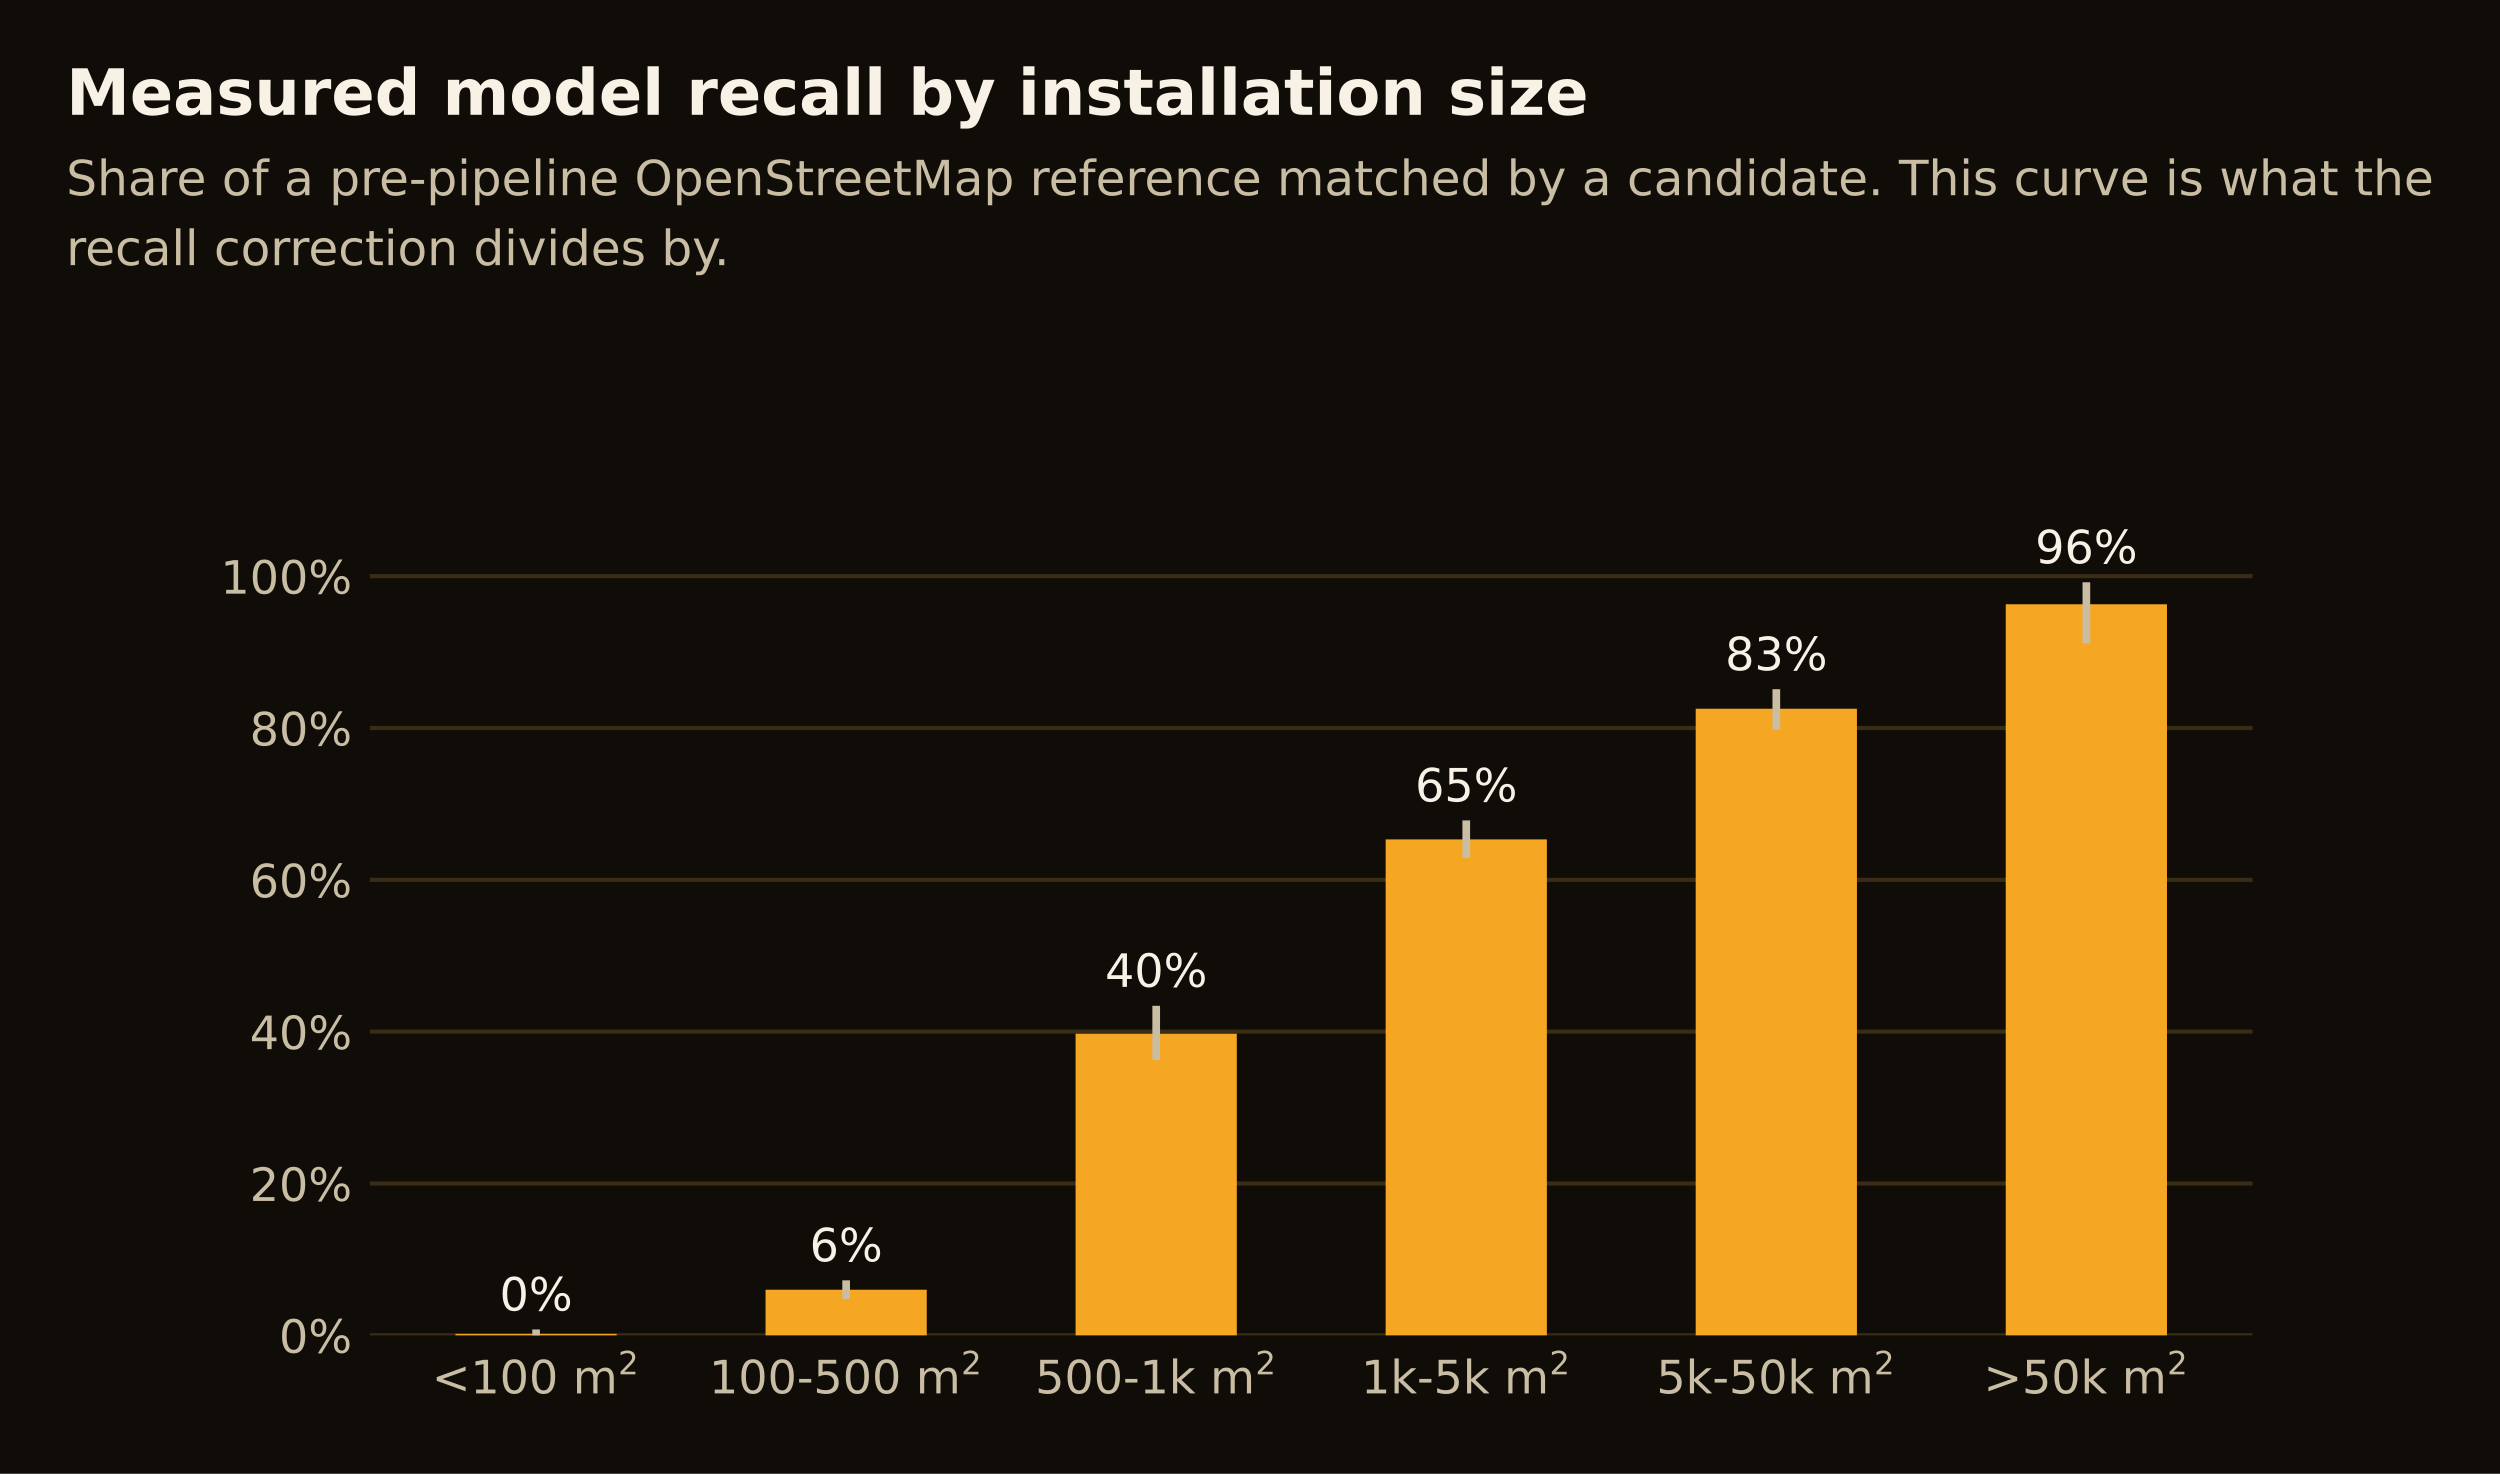
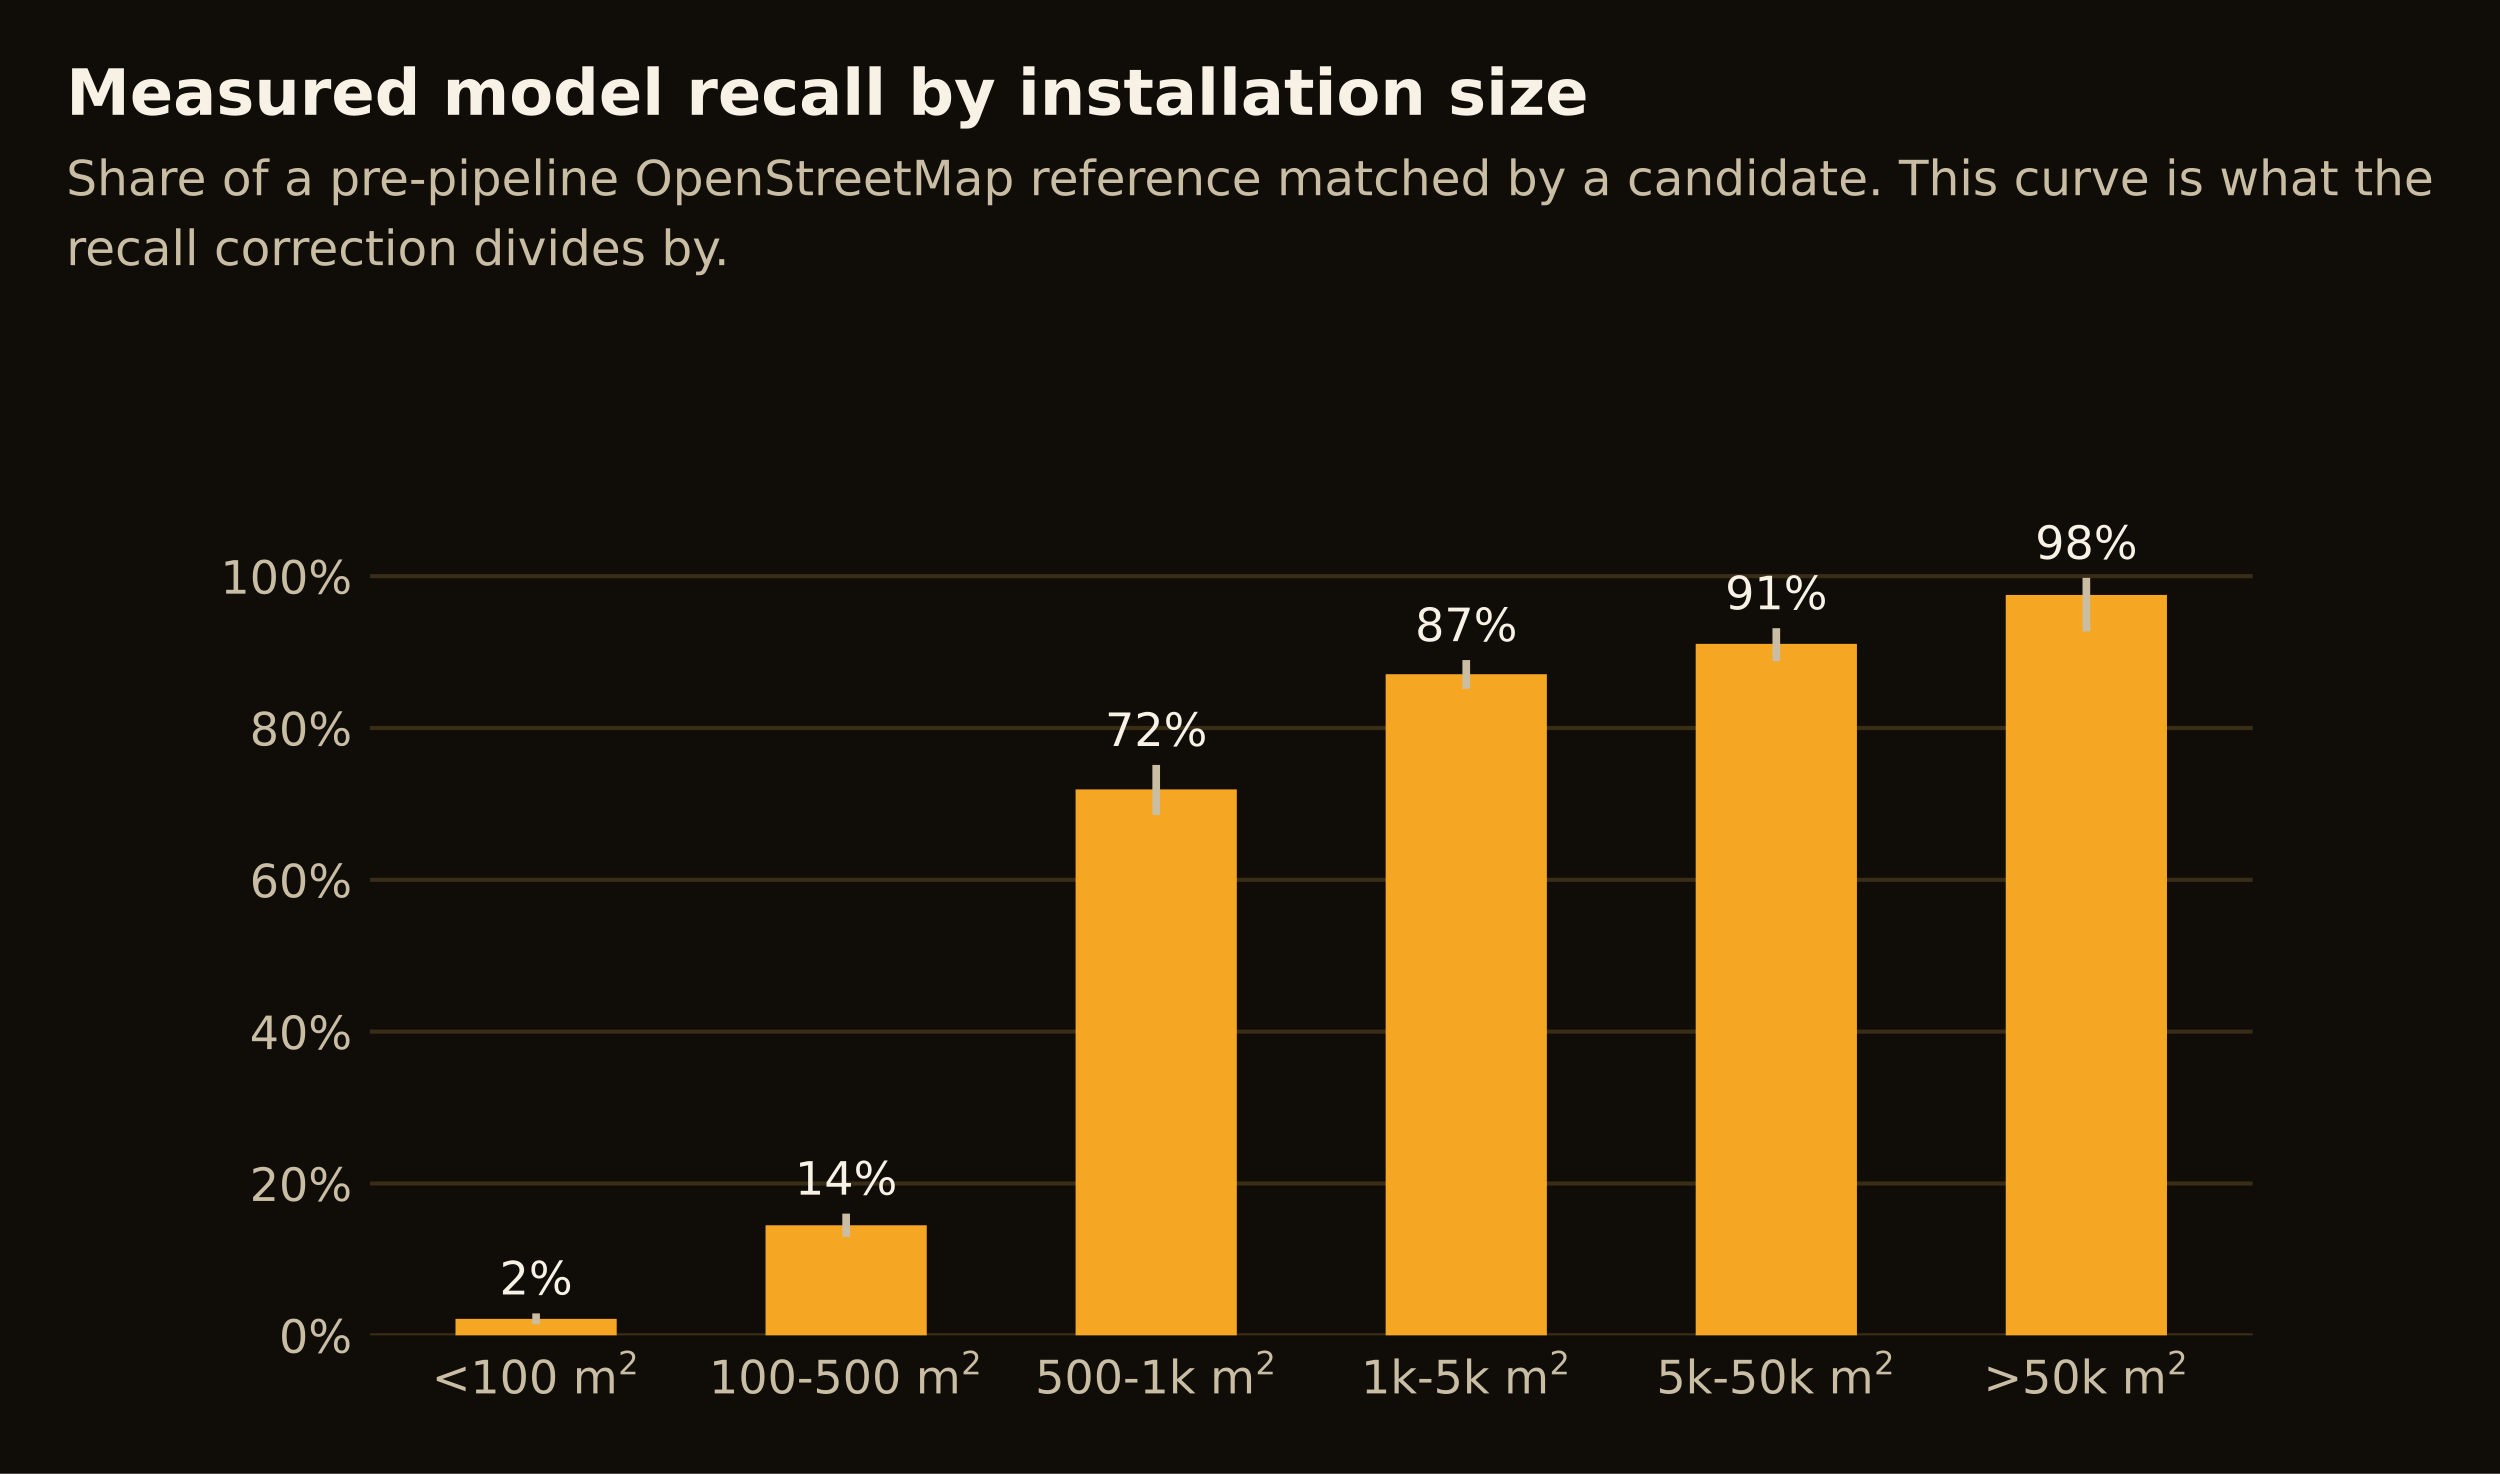
<svg xmlns="http://www.w3.org/2000/svg" width="489.045pt" height="288.292pt" viewBox="0 0 489.045 288.292" version="1.1">
  <defs>
    <style type="text/css">*{stroke-linejoin: round; stroke-linecap: butt}</style>
  </defs>
  <g id="figure_1">
    <g id="patch_1">
      <path d="M 0 288.292  L 489.045 288.292  L 489.045 0  L 0 0  z " style="fill: #100d09" />
    </g>
    <g id="axes_1">
      <g id="patch_2">
        <path d="M 72.36 261.21  L 440.64 261.21  L 440.64 94.89  L 72.36 94.89  z " style="fill: #100d09" />
      </g>
      <g id="matplotlib.axis_1">
        <g id="xtick_1">
          <g id="line2d_1" />
          <g id="text_1">
            <g style="fill: #c9bda4" transform="translate(84.48457 273.17)">
              <text>
                <tspan x="0" y="-0.602" style="font-size: 9px; font-family: 'DejaVu Sans'; fill: #c9bda4">&lt;</tspan>
                <tspan x="7.541" y="-0.602" style="font-size: 9px; font-family: 'DejaVu Sans'; fill: #c9bda4">1</tspan>
                <tspan x="13.267" y="-0.602" style="font-size: 9px; font-family: 'DejaVu Sans'; fill: #c9bda4">0</tspan>
                <tspan x="18.993" y="-0.602" style="font-size: 9px; font-family: 'DejaVu Sans'; fill: #c9bda4">0</tspan>
                <tspan x="24.719" y="-0.602" style="font-size: 9px; font-family: 'DejaVu Sans'; fill: #c9bda4"> </tspan>
                <tspan x="27.58" y="-0.602" style="font-size: 9px; font-family: 'DejaVu Sans'; fill: #c9bda4">m</tspan>
                <tspan x="36.433" y="-4.319" style="font-size: 6.3px; font-family: 'DejaVu Sans'; fill: #c9bda4">2</tspan>
              </text>
            </g>
          </g>
        </g>
        <g id="xtick_2">
          <g id="line2d_2" />
          <g id="text_2">
            <g style="fill: #c9bda4" transform="translate(138.7017 273.17)">
              <text>
                <tspan x="0" y="-0.602" style="font-size: 9px; font-family: 'DejaVu Sans'; fill: #c9bda4">1</tspan>
                <tspan x="5.726" y="-0.602" style="font-size: 9px; font-family: 'DejaVu Sans'; fill: #c9bda4">0</tspan>
                <tspan x="11.452" y="-0.602" style="font-size: 9px; font-family: 'DejaVu Sans'; fill: #c9bda4">0</tspan>
                <tspan x="17.178" y="-0.602" style="font-size: 9px; font-family: 'DejaVu Sans'; fill: #c9bda4">-</tspan>
                <tspan x="20.426" y="-0.602" style="font-size: 9px; font-family: 'DejaVu Sans'; fill: #c9bda4">5</tspan>
                <tspan x="26.152" y="-0.602" style="font-size: 9px; font-family: 'DejaVu Sans'; fill: #c9bda4">0</tspan>
                <tspan x="31.878" y="-0.602" style="font-size: 9px; font-family: 'DejaVu Sans'; fill: #c9bda4">0</tspan>
                <tspan x="37.604" y="-0.602" style="font-size: 9px; font-family: 'DejaVu Sans'; fill: #c9bda4"> </tspan>
                <tspan x="40.465" y="-0.602" style="font-size: 9px; font-family: 'DejaVu Sans'; fill: #c9bda4">m</tspan>
                <tspan x="49.318" y="-4.319" style="font-size: 6.3px; font-family: 'DejaVu Sans'; fill: #c9bda4">2</tspan>
              </text>
            </g>
          </g>
        </g>
        <g id="xtick_3">
          <g id="line2d_3" />
          <g id="text_3">
            <g style="fill: #c9bda4" transform="translate(202.5039 273.17)">
              <text>
                <tspan x="0" y="-0.602" style="font-size: 9px; font-family: 'DejaVu Sans'; fill: #c9bda4">5</tspan>
                <tspan x="5.726" y="-0.602" style="font-size: 9px; font-family: 'DejaVu Sans'; fill: #c9bda4">0</tspan>
                <tspan x="11.452" y="-0.602" style="font-size: 9px; font-family: 'DejaVu Sans'; fill: #c9bda4">0</tspan>
                <tspan x="17.178" y="-0.602" style="font-size: 9px; font-family: 'DejaVu Sans'; fill: #c9bda4">-</tspan>
                <tspan x="20.426" y="-0.602" style="font-size: 9px; font-family: 'DejaVu Sans'; fill: #c9bda4">1</tspan>
                <tspan x="26.152" y="-0.602" style="font-size: 9px; font-family: 'DejaVu Sans'; fill: #c9bda4">k</tspan>
                <tspan x="31.364" y="-0.602" style="font-size: 9px; font-family: 'DejaVu Sans'; fill: #c9bda4"> </tspan>
                <tspan x="34.225" y="-0.602" style="font-size: 9px; font-family: 'DejaVu Sans'; fill: #c9bda4">m</tspan>
                <tspan x="43.078" y="-4.319" style="font-size: 6.3px; font-family: 'DejaVu Sans'; fill: #c9bda4">2</tspan>
              </text>
            </g>
          </g>
        </g>
        <g id="xtick_4">
          <g id="line2d_4" />
          <g id="text_4">
            <g style="fill: #c9bda4" transform="translate(266.2611 273.17)">
              <text>
                <tspan x="0" y="-0.602" style="font-size: 9px; font-family: 'DejaVu Sans'; fill: #c9bda4">1</tspan>
                <tspan x="5.726" y="-0.602" style="font-size: 9px; font-family: 'DejaVu Sans'; fill: #c9bda4">k</tspan>
                <tspan x="10.938" y="-0.602" style="font-size: 9px; font-family: 'DejaVu Sans'; fill: #c9bda4">-</tspan>
                <tspan x="14.186" y="-0.602" style="font-size: 9px; font-family: 'DejaVu Sans'; fill: #c9bda4">5</tspan>
                <tspan x="19.912" y="-0.602" style="font-size: 9px; font-family: 'DejaVu Sans'; fill: #c9bda4">k</tspan>
                <tspan x="25.124" y="-0.602" style="font-size: 9px; font-family: 'DejaVu Sans'; fill: #c9bda4"> </tspan>
                <tspan x="27.984" y="-0.602" style="font-size: 9px; font-family: 'DejaVu Sans'; fill: #c9bda4">m</tspan>
                <tspan x="36.838" y="-4.319" style="font-size: 6.3px; font-family: 'DejaVu Sans'; fill: #c9bda4">2</tspan>
              </text>
            </g>
          </g>
        </g>
        <g id="xtick_5">
          <g id="line2d_5" />
          <g id="text_5">
            <g style="fill: #c9bda4" transform="translate(324.0333 273.17)">
              <text>
                <tspan x="0" y="-0.602" style="font-size: 9px; font-family: 'DejaVu Sans'; fill: #c9bda4">5</tspan>
                <tspan x="5.726" y="-0.602" style="font-size: 9px; font-family: 'DejaVu Sans'; fill: #c9bda4">k</tspan>
                <tspan x="10.938" y="-0.602" style="font-size: 9px; font-family: 'DejaVu Sans'; fill: #c9bda4">-</tspan>
                <tspan x="14.186" y="-0.602" style="font-size: 9px; font-family: 'DejaVu Sans'; fill: #c9bda4">5</tspan>
                <tspan x="19.912" y="-0.602" style="font-size: 9px; font-family: 'DejaVu Sans'; fill: #c9bda4">0</tspan>
                <tspan x="25.638" y="-0.602" style="font-size: 9px; font-family: 'DejaVu Sans'; fill: #c9bda4">k</tspan>
                <tspan x="30.85" y="-0.602" style="font-size: 9px; font-family: 'DejaVu Sans'; fill: #c9bda4"> </tspan>
                <tspan x="33.71" y="-0.602" style="font-size: 9px; font-family: 'DejaVu Sans'; fill: #c9bda4">m</tspan>
                <tspan x="42.564" y="-4.319" style="font-size: 6.3px; font-family: 'DejaVu Sans'; fill: #c9bda4">2</tspan>
              </text>
            </g>
          </g>
        </g>
        <g id="xtick_6">
          <g id="line2d_6" />
          <g id="text_6">
            <g style="fill: #c9bda4" transform="translate(388.0154 273.17)">
              <text>
                <tspan x="0" y="-0.602" style="font-size: 9px; font-family: 'DejaVu Sans'; fill: #c9bda4">&gt;</tspan>
                <tspan x="7.541" y="-0.602" style="font-size: 9px; font-family: 'DejaVu Sans'; fill: #c9bda4">5</tspan>
                <tspan x="13.267" y="-0.602" style="font-size: 9px; font-family: 'DejaVu Sans'; fill: #c9bda4">0</tspan>
                <tspan x="18.993" y="-0.602" style="font-size: 9px; font-family: 'DejaVu Sans'; fill: #c9bda4">k</tspan>
                <tspan x="24.205" y="-0.602" style="font-size: 9px; font-family: 'DejaVu Sans'; fill: #c9bda4"> </tspan>
                <tspan x="27.066" y="-0.602" style="font-size: 9px; font-family: 'DejaVu Sans'; fill: #c9bda4">m</tspan>
                <tspan x="35.919" y="-4.319" style="font-size: 6.3px; font-family: 'DejaVu Sans'; fill: #c9bda4">2</tspan>
              </text>
            </g>
          </g>
        </g>
      </g>
      <g id="matplotlib.axis_2">
        <g id="ytick_1">
          <g id="line2d_7">
-             <path d="M 72.36 261.21  L 440.64 261.21  " clip-path="url(#p2979ca091a)" style="fill: none; stroke: #3a2d16; stroke-width: 0.8; stroke-linecap: square" />
+             <path d="M 72.36 261.21  L 440.64 261.21  " clip-path="url(#p394e25b47d)" style="fill: none; stroke: #3a2d16; stroke-width: 0.8; stroke-linecap: square" />
          </g>
          <g id="line2d_8" />
          <g id="text_7">
            <text style="font-size: 9px; font-family: 'DejaVu Sans'; text-anchor: end; fill: #c9bda4" x="68.86" y="264.629" transform="rotate(-0 68.86 264.629)">0%</text>
          </g>
        </g>
        <g id="ytick_2">
          <g id="line2d_9">
-             <path d="M 72.36 231.51  L 440.64 231.51  " clip-path="url(#p2979ca091a)" style="fill: none; stroke: #3a2d16; stroke-width: 0.8; stroke-linecap: square" />
+             <path d="M 72.36 231.51  L 440.64 231.51  " clip-path="url(#p394e25b47d)" style="fill: none; stroke: #3a2d16; stroke-width: 0.8; stroke-linecap: square" />
          </g>
          <g id="line2d_10" />
          <g id="text_8">
            <text style="font-size: 9px; font-family: 'DejaVu Sans'; text-anchor: end; fill: #c9bda4" x="68.86" y="234.929" transform="rotate(-0 68.86 234.929)">20%</text>
          </g>
        </g>
        <g id="ytick_3">
          <g id="line2d_11">
-             <path d="M 72.36 201.81  L 440.64 201.81  " clip-path="url(#p2979ca091a)" style="fill: none; stroke: #3a2d16; stroke-width: 0.8; stroke-linecap: square" />
+             <path d="M 72.36 201.81  L 440.64 201.81  " clip-path="url(#p394e25b47d)" style="fill: none; stroke: #3a2d16; stroke-width: 0.8; stroke-linecap: square" />
          </g>
          <g id="line2d_12" />
          <g id="text_9">
            <text style="font-size: 9px; font-family: 'DejaVu Sans'; text-anchor: end; fill: #c9bda4" x="68.86" y="205.229" transform="rotate(-0 68.86 205.229)">40%</text>
          </g>
        </g>
        <g id="ytick_4">
          <g id="line2d_13">
-             <path d="M 72.36 172.11  L 440.64 172.11  " clip-path="url(#p2979ca091a)" style="fill: none; stroke: #3a2d16; stroke-width: 0.8; stroke-linecap: square" />
+             <path d="M 72.36 172.11  L 440.64 172.11  " clip-path="url(#p394e25b47d)" style="fill: none; stroke: #3a2d16; stroke-width: 0.8; stroke-linecap: square" />
          </g>
          <g id="line2d_14" />
          <g id="text_10">
            <text style="font-size: 9px; font-family: 'DejaVu Sans'; text-anchor: end; fill: #c9bda4" x="68.86" y="175.529" transform="rotate(-0 68.86 175.529)">60%</text>
          </g>
        </g>
        <g id="ytick_5">
          <g id="line2d_15">
-             <path d="M 72.36 142.41  L 440.64 142.41  " clip-path="url(#p2979ca091a)" style="fill: none; stroke: #3a2d16; stroke-width: 0.8; stroke-linecap: square" />
+             <path d="M 72.36 142.41  L 440.64 142.41  " clip-path="url(#p394e25b47d)" style="fill: none; stroke: #3a2d16; stroke-width: 0.8; stroke-linecap: square" />
          </g>
          <g id="line2d_16" />
          <g id="text_11">
            <text style="font-size: 9px; font-family: 'DejaVu Sans'; text-anchor: end; fill: #c9bda4" x="68.86" y="145.829" transform="rotate(-0 68.86 145.829)">80%</text>
          </g>
        </g>
        <g id="ytick_6">
          <g id="line2d_17">
-             <path d="M 72.36 112.71  L 440.64 112.71  " clip-path="url(#p2979ca091a)" style="fill: none; stroke: #3a2d16; stroke-width: 0.8; stroke-linecap: square" />
+             <path d="M 72.36 112.71  L 440.64 112.71  " clip-path="url(#p394e25b47d)" style="fill: none; stroke: #3a2d16; stroke-width: 0.8; stroke-linecap: square" />
          </g>
          <g id="line2d_18" />
          <g id="text_12">
            <text style="font-size: 9px; font-family: 'DejaVu Sans'; text-anchor: end; fill: #c9bda4" x="68.86" y="116.129" transform="rotate(-0 68.86 116.129)">100%</text>
          </g>
        </g>
      </g>
      <g id="patch_3">
-         <path d="M 89.1 261.21  L 120.639 261.21  L 120.639 260.928  L 89.1 260.928  z " clip-path="url(#p2979ca091a)" style="fill: #f5a623" />
+         <path d="M 89.1 261.21  L 120.639 261.21  L 120.639 257.988  L 89.1 257.988  z " clip-path="url(#p394e25b47d)" style="fill: #f5a623" />
      </g>
      <g id="patch_4">
-         <path d="M 149.752 261.21  L 181.291 261.21  L 181.291 252.3  L 149.752 252.3  z " clip-path="url(#p2979ca091a)" style="fill: #f5a623" />
+         <path d="M 149.752 261.21  L 181.291 261.21  L 181.291 239.678  L 149.752 239.678  z " clip-path="url(#p394e25b47d)" style="fill: #f5a623" />
      </g>
      <g id="patch_5">
-         <path d="M 210.404 261.21  L 241.943 261.21  L 241.943 202.211  L 210.404 202.211  z " clip-path="url(#p2979ca091a)" style="fill: #f5a623" />
+         <path d="M 210.404 261.21  L 241.943 261.21  L 241.943 154.424  L 210.404 154.424  z " clip-path="url(#p394e25b47d)" style="fill: #f5a623" />
      </g>
      <g id="patch_6">
-         <path d="M 271.057 261.21  L 302.596 261.21  L 302.596 164.195  L 271.057 164.195  z " clip-path="url(#p2979ca091a)" style="fill: #f5a623" />
+         <path d="M 271.057 261.21  L 302.596 261.21  L 302.596 131.881  L 271.057 131.881  z " clip-path="url(#p394e25b47d)" style="fill: #f5a623" />
      </g>
      <g id="patch_7">
-         <path d="M 331.709 261.21  L 363.248 261.21  L 363.248 138.638  L 331.709 138.638  z " clip-path="url(#p2979ca091a)" style="fill: #f5a623" />
+         <path d="M 331.709 261.21  L 363.248 261.21  L 363.248 125.956  L 331.709 125.956  z " clip-path="url(#p394e25b47d)" style="fill: #f5a623" />
      </g>
      <g id="patch_8">
-         <path d="M 392.361 261.21  L 423.9 261.21  L 423.9 118.205  L 392.361 118.205  z " clip-path="url(#p2979ca091a)" style="fill: #f5a623" />
+         <path d="M 392.361 261.21  L 423.9 261.21  L 423.9 116.378  L 392.361 116.378  z " clip-path="url(#p394e25b47d)" style="fill: #f5a623" />
      </g>
      <g id="text_13">
-         <text style="font-size: 9px; font-family: 'DejaVu Sans'; text-anchor: middle; fill: #f7f1e6" x="104.87" y="256.369" transform="rotate(-0 104.8696 256.3689)">0%</text>
+         <text style="font-size: 9px; font-family: 'DejaVu Sans'; text-anchor: middle; fill: #f7f1e6" x="104.87" y="253.221" transform="rotate(-0 104.8696 253.2207)">2%</text>
      </g>
      <g id="text_14">
-         <text style="font-size: 9px; font-family: 'DejaVu Sans'; text-anchor: middle; fill: #f7f1e6" x="165.522" y="246.746" transform="rotate(-0 165.5217 246.7461)">6%</text>
+         <text style="font-size: 9px; font-family: 'DejaVu Sans'; text-anchor: middle; fill: #f7f1e6" x="165.522" y="233.693" transform="rotate(-0 165.5217 233.693)">14%</text>
      </g>
      <g id="text_15">
-         <text style="font-size: 9px; font-family: 'DejaVu Sans'; text-anchor: middle; fill: #f7f1e6" x="226.174" y="193.049" transform="rotate(-0 226.1739 193.0485)">40%</text>
+         <text style="font-size: 9px; font-family: 'DejaVu Sans'; text-anchor: middle; fill: #f7f1e6" x="226.174" y="145.929" transform="rotate(-0 226.1739 145.9295)">72%</text>
      </g>
      <g id="text_16">
-         <text style="font-size: 9px; font-family: 'DejaVu Sans'; text-anchor: middle; fill: #f7f1e6" x="286.826" y="156.785" transform="rotate(-0 286.8261 156.7848)">65%</text>
+         <text style="font-size: 9px; font-family: 'DejaVu Sans'; text-anchor: middle; fill: #f7f1e6" x="286.826" y="125.422" transform="rotate(-0 286.8261 125.4216)">87%</text>
      </g>
      <g id="text_17">
-         <text style="font-size: 9px; font-family: 'DejaVu Sans'; text-anchor: middle; fill: #f7f1e6" x="347.478" y="131.109" transform="rotate(-0 347.4783 131.1092)">83%</text>
+         <text style="font-size: 9px; font-family: 'DejaVu Sans'; text-anchor: middle; fill: #f7f1e6" x="347.478" y="119.185" transform="rotate(-0 347.4783 119.1846)">91%</text>
      </g>
      <g id="text_18">
-         <text style="font-size: 9px; font-family: 'DejaVu Sans'; text-anchor: middle; fill: #f7f1e6" x="408.13" y="110.2" transform="rotate(-0 408.1304 110.2004)">96%</text>
+         <text style="font-size: 9px; font-family: 'DejaVu Sans'; text-anchor: middle; fill: #f7f1e6" x="408.13" y="109.339" transform="rotate(-0 408.1304 109.3391)">98%</text>
      </g>
      <g id="line2d_19">
-         <path d="M 104.87 261.017  L 104.87 260.824  " clip-path="url(#p2979ca091a)" style="fill: none; stroke: #c9bda4; stroke-width: 1.5; stroke-linecap: square" />
+         <path d="M 104.87 258.285  L 104.87 257.676  " clip-path="url(#p394e25b47d)" style="fill: none; stroke: #c9bda4; stroke-width: 1.5; stroke-linecap: square" />
      </g>
      <g id="line2d_20">
-         <path d="M 165.522 253.354  L 165.522 251.201  " clip-path="url(#p2979ca091a)" style="fill: none; stroke: #c9bda4; stroke-width: 1.5; stroke-linecap: square" />
+         <path d="M 165.522 241.222  L 165.522 238.148  " clip-path="url(#p394e25b47d)" style="fill: none; stroke: #c9bda4; stroke-width: 1.5; stroke-linecap: square" />
      </g>
      <g id="line2d_21">
-         <path d="M 226.174 206.621  L 226.174 197.504  " clip-path="url(#p2979ca091a)" style="fill: none; stroke: #c9bda4; stroke-width: 1.5; stroke-linecap: square" />
+         <path d="M 226.174 158.671  L 226.174 150.384  " clip-path="url(#p394e25b47d)" style="fill: none; stroke: #c9bda4; stroke-width: 1.5; stroke-linecap: square" />
      </g>
      <g id="line2d_22">
-         <path d="M 286.826 167.076  L 286.826 161.24  " clip-path="url(#p2979ca091a)" style="fill: none; stroke: #c9bda4; stroke-width: 1.5; stroke-linecap: square" />
+         <path d="M 286.826 133.99  L 286.826 129.877  " clip-path="url(#p394e25b47d)" style="fill: none; stroke: #c9bda4; stroke-width: 1.5; stroke-linecap: square" />
      </g>
      <g id="line2d_23">
-         <path d="M 347.478 142.024  L 347.478 135.564  " clip-path="url(#p2979ca091a)" style="fill: none; stroke: #c9bda4; stroke-width: 1.5; stroke-linecap: square" />
+         <path d="M 347.478 128.57  L 347.478 123.64  " clip-path="url(#p394e25b47d)" style="fill: none; stroke: #c9bda4; stroke-width: 1.5; stroke-linecap: square" />
      </g>
      <g id="line2d_24">
-         <path d="M 408.13 125.125  L 408.13 114.655  " clip-path="url(#p2979ca091a)" style="fill: none; stroke: #c9bda4; stroke-width: 1.5; stroke-linecap: square" />
+         <path d="M 408.13 122.793  L 408.13 113.794  " clip-path="url(#p394e25b47d)" style="fill: none; stroke: #c9bda4; stroke-width: 1.5; stroke-linecap: square" />
      </g>
    </g>
    <g id="text_19">
      <text style="font-weight: 700; font-size: 12.5px; font-family: 'DejaVu Sans'; text-anchor: start; fill: #f7f1e6" x="12.96" y="22.458" transform="rotate(-0 12.96 22.45805)">Measured model recall by installation size</text>
    </g>
    <g id="text_20">
      <text style="font-size: 9.5px; font-family: 'DejaVu Sans'; text-anchor: start; fill: #c9bda4" x="12.96" y="38.19" transform="rotate(-0 12.96 38.19005)">Share of a pre-pipeline OpenStreetMap reference matched by a candidate. This curve is what the</text>
    </g>
    <g id="text_21">
      <text style="font-size: 9.5px; font-family: 'DejaVu Sans'; text-anchor: start; fill: #c9bda4" x="12.96" y="51.87" transform="rotate(-0 12.96 51.87005)">recall correction divides by.</text>
    </g>
  </g>
  <defs>
-     <clipPath id="p2979ca091a">
+     <clipPath id="p394e25b47d">
      <rect x="72.36" y="94.89" width="368.28" height="166.32" />
    </clipPath>
  </defs>
</svg>
